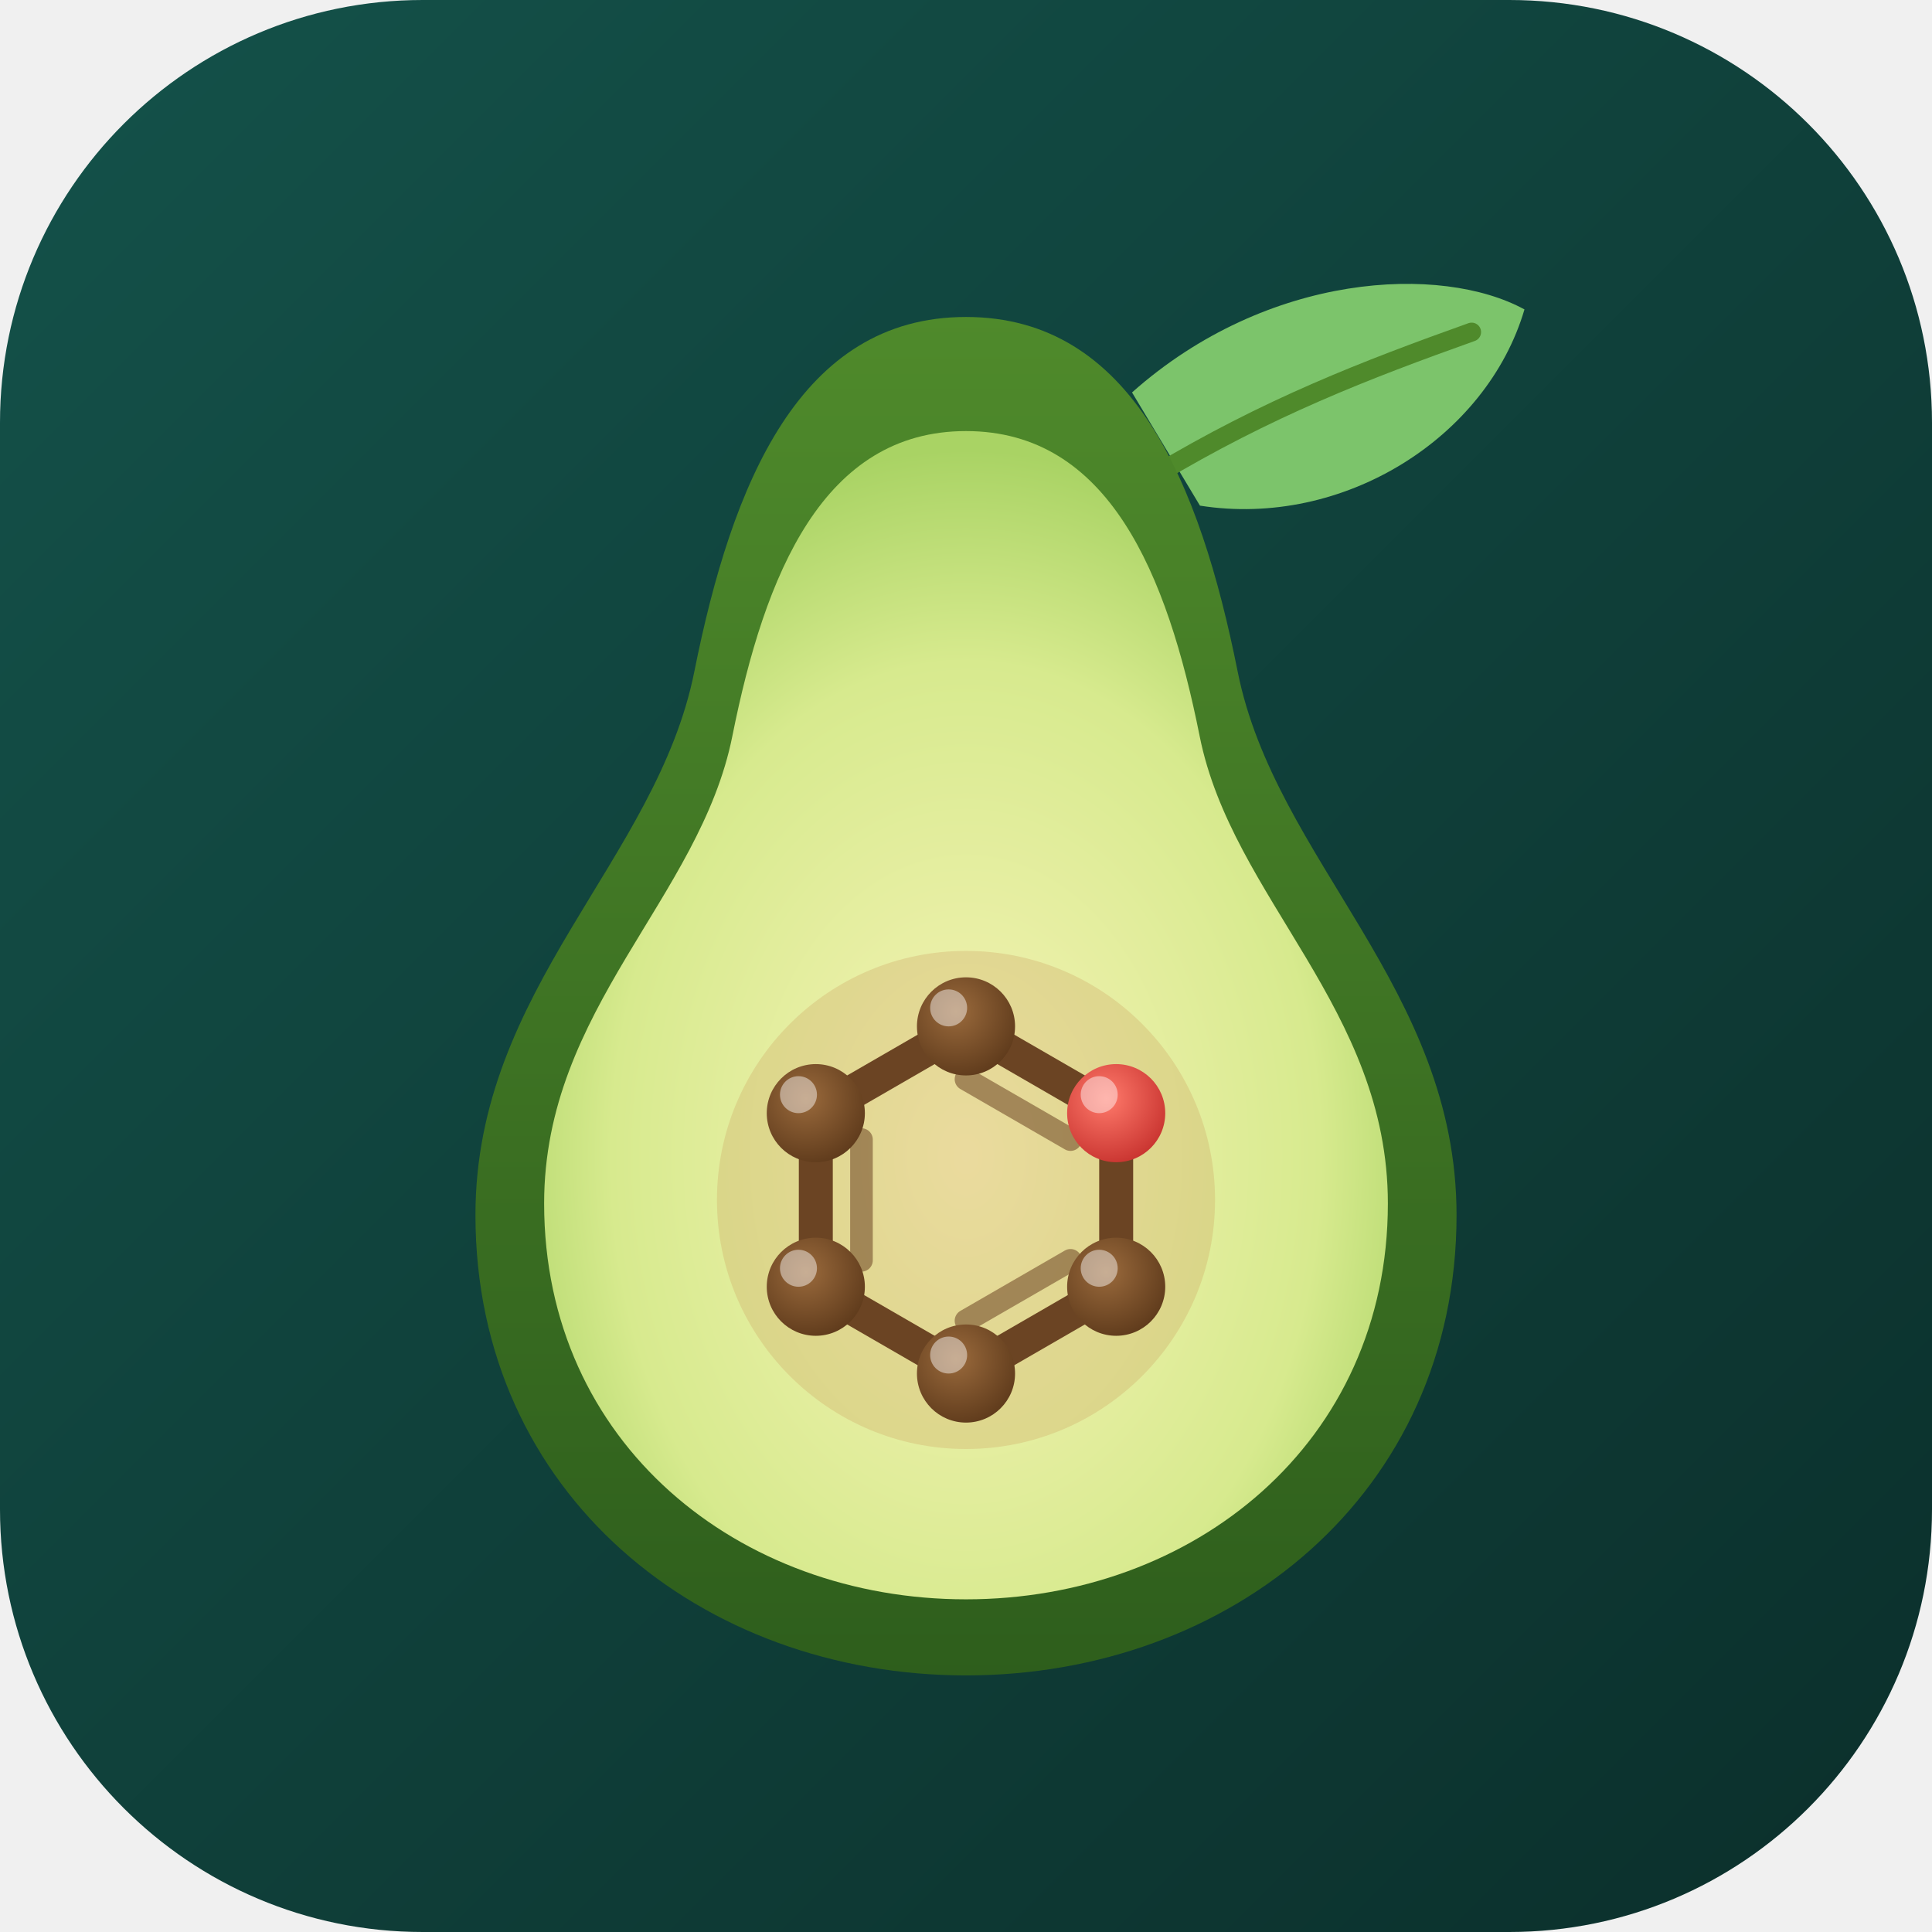
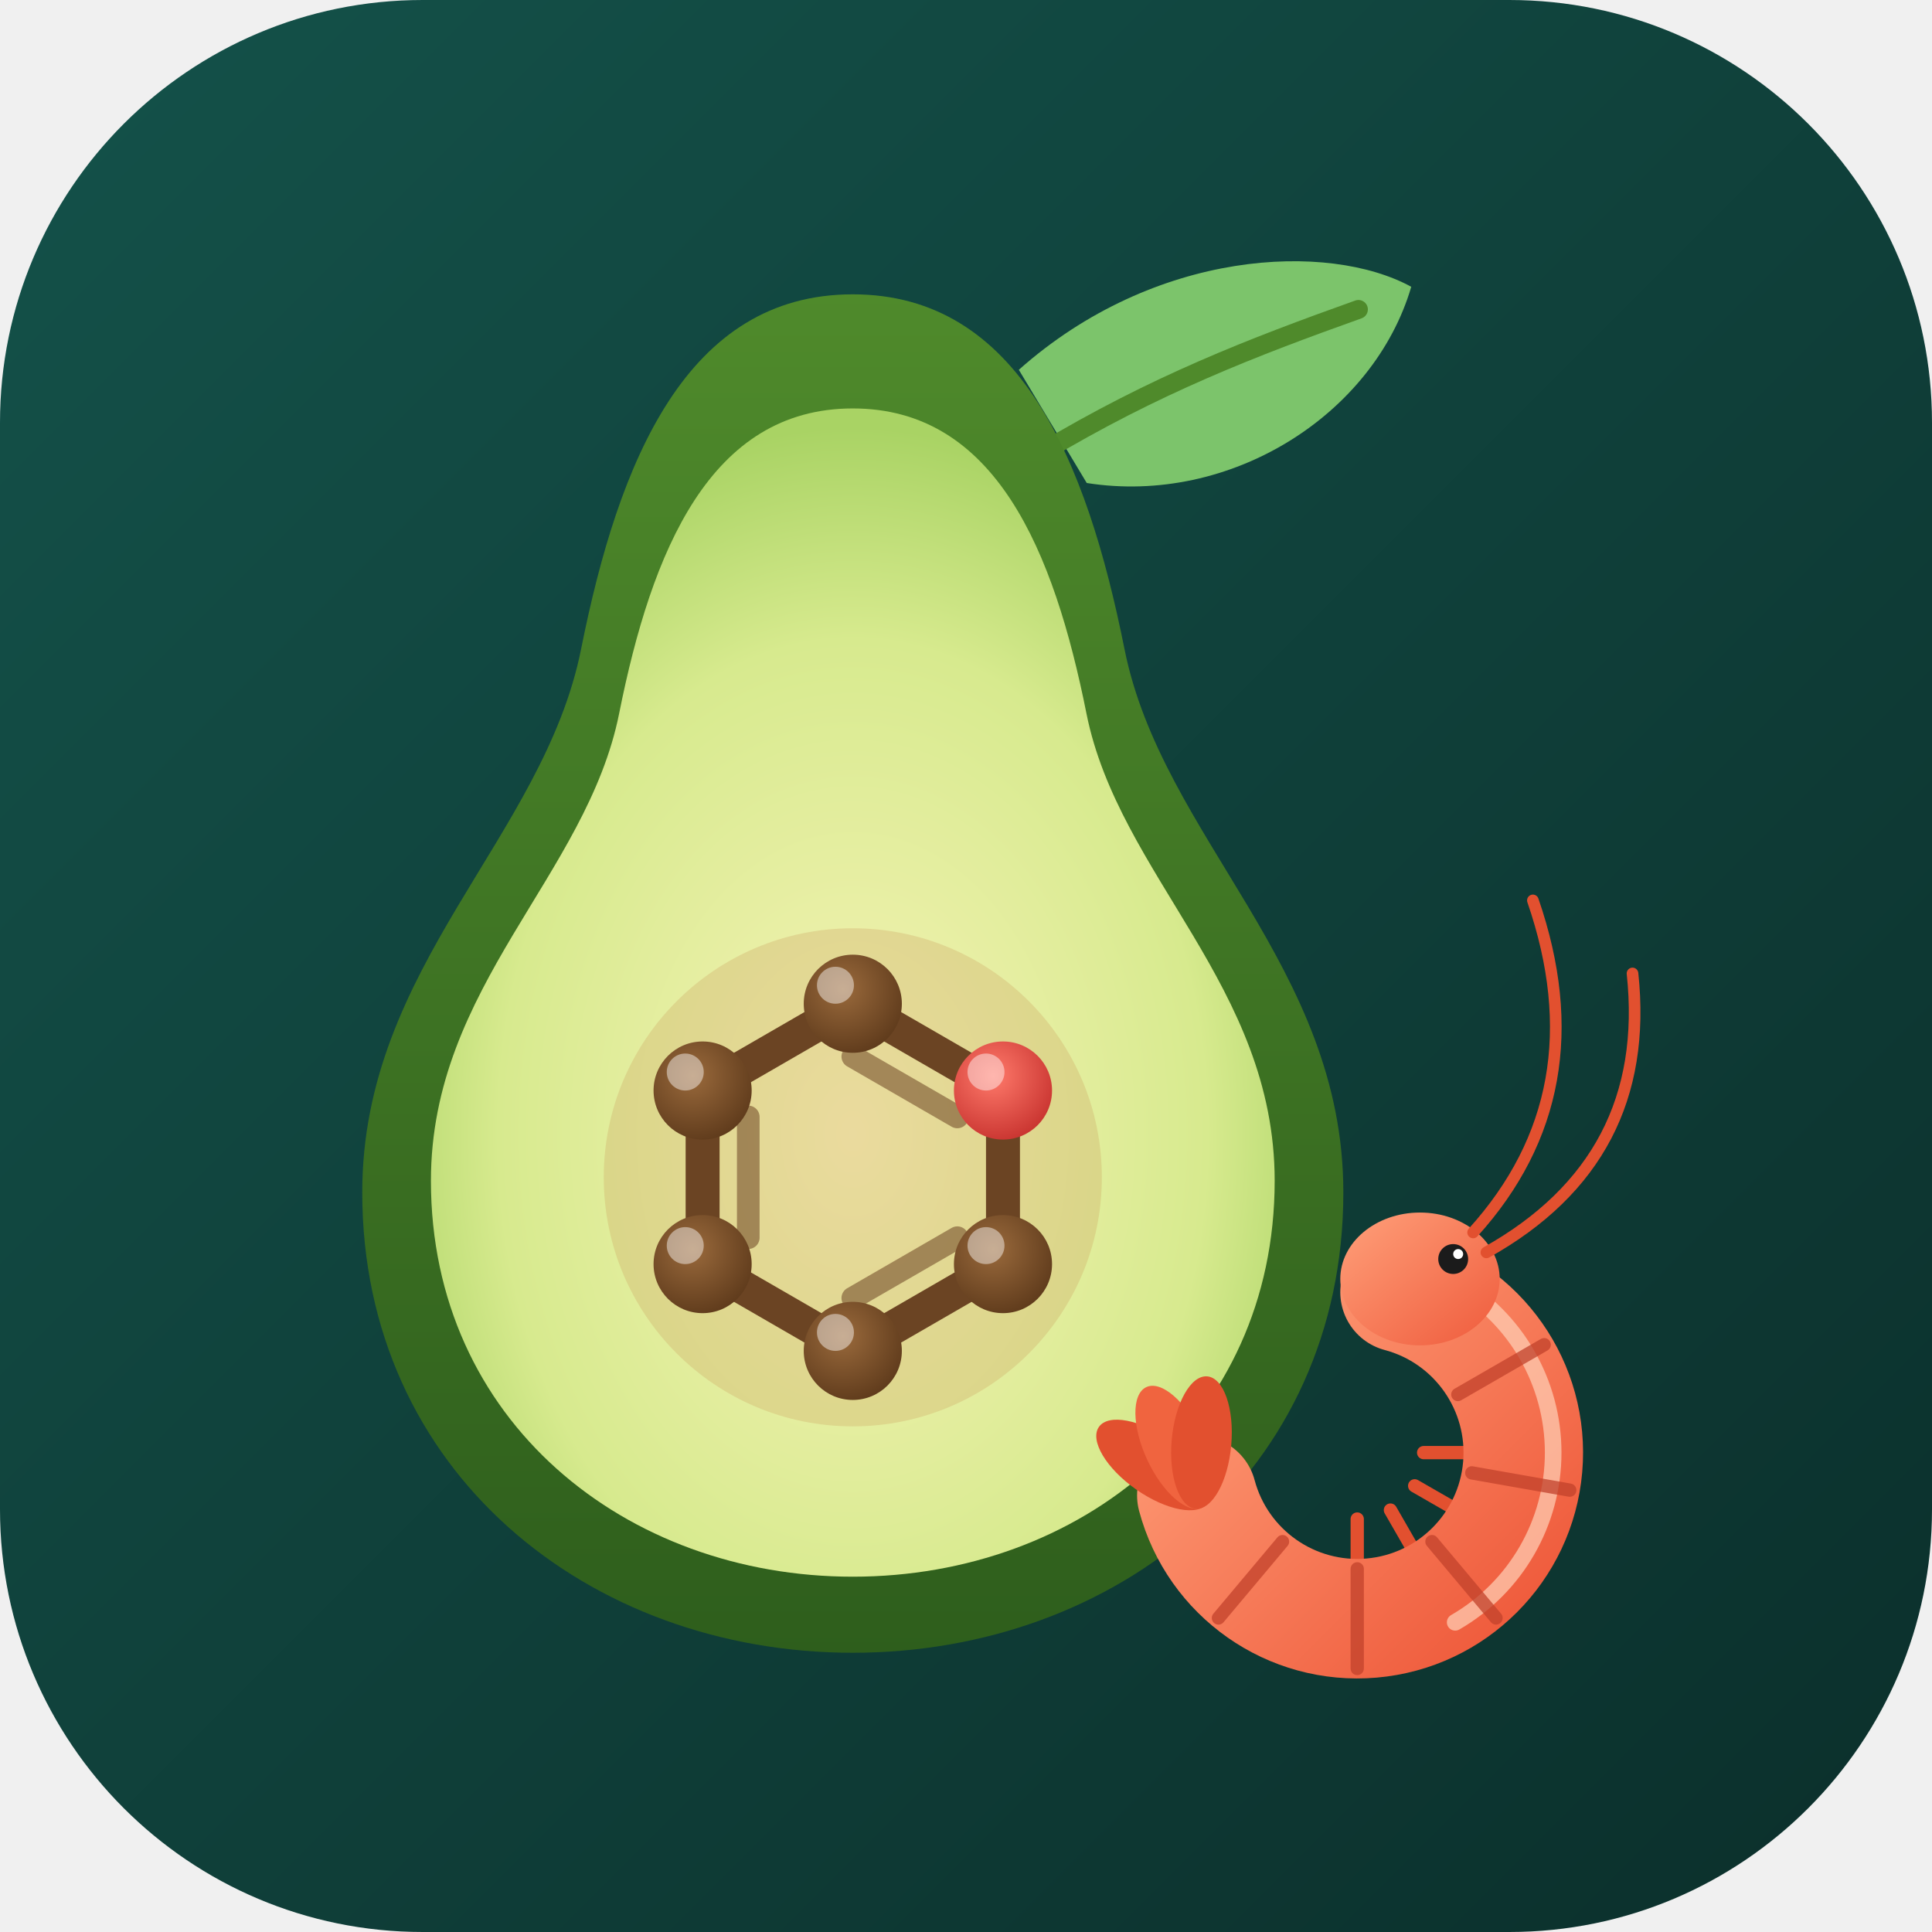
<svg xmlns="http://www.w3.org/2000/svg" viewBox="0 0 512 512">
  <defs>
    <linearGradient id="bg" x1="0" y1="0" x2="1" y2="1">
      <stop offset="0" stop-color="#14524a" />
      <stop offset="1" stop-color="#0b2f2b" />
    </linearGradient>
    <linearGradient id="skin" x1="0" y1="0" x2="0" y2="1">
      <stop offset="0" stop-color="#4f8a2b" />
      <stop offset="1" stop-color="#2e5e1c" />
    </linearGradient>
    <radialGradient id="flesh" cx=".5" cy=".62" r=".6">
      <stop offset="0" stop-color="#f7f3b8" />
      <stop offset=".7" stop-color="#d7ea8e" />
      <stop offset="1" stop-color="#a9d364" />
    </radialGradient>
    <radialGradient id="atomC" cx=".4" cy=".35" r=".7">
      <stop offset="0" stop-color="#9a6a3c" />
      <stop offset="1" stop-color="#5e3a1b" />
    </radialGradient>
    <radialGradient id="atomO" cx=".4" cy=".35" r=".7">
      <stop offset="0" stop-color="#ff7a6b" />
      <stop offset="1" stop-color="#c8332f" />
    </radialGradient>
+     <linearGradient id="shrimp" x1="0" y1="0" x2="1" y2="1">
+       <stop offset="0" stop-color="#ffa07a" />
+       <stop offset="1" stop-color="#ef5b3c" />
+     </linearGradient>
  </defs>
  <rect width="512" height="512" rx="112" fill="url(#bg)" />
  <g>
-     <path d="M300 104 C336 72 382 70 404 82 C394 116 356 140 318 134 Z" fill="#7cc46b" />
-     <path d="M306 126 C336 108 362 98 390 88" stroke="#4f8a2b" stroke-width="5" fill="none" stroke-linecap="round" />
-     <path d="M256 84 C212 84 194 128 184 178 C174 228 126 262 126 322 C126 396 186 444 256 444 C326 444 386 396 386 322 C386 262 338 228 328 178 C318 128 300 84 256 84 Z" fill="url(#skin)" />
-     <path d="M256 84 C212 84 194 128 184 178 C174 228 126 262 126 322 C126 396 186 444 256 444 C326 444 386 396 386 322 C386 262 338 228 328 178 C318 128 300 84 256 84 Z" fill="url(#flesh)" transform="translate(256 300) scale(0.86) translate(-256 -300)" />
-     <circle cx="256" cy="318" r="66" fill="#c99a5b" opacity=".28" />
-     <g stroke="#6b4423" stroke-width="9" stroke-linecap="round">
-       <line x1="256.0" y1="272.0" x2="295.8" y2="295.0" />
-       <line x1="295.8" y1="295.0" x2="295.8" y2="341.0" />
-       <line x1="295.8" y1="341.0" x2="256.0" y2="364.0" />
-       <line x1="256.0" y1="364.0" x2="216.2" y2="341.0" />
-       <line x1="216.2" y1="341.0" x2="216.2" y2="295.0" />
-       <line x1="216.2" y1="295.0" x2="256.0" y2="272.0" />
+     <g transform="translate(-30 -6)">
+       <path d="M300 104 C336 72 382 70 404 82 C394 116 356 140 318 134 Z" fill="#7cc46b" />
+       <path d="M306 126 C336 108 362 98 390 88" stroke="#4f8a2b" stroke-width="5" fill="none" stroke-linecap="round" />
+       <path d="M256 84 C212 84 194 128 184 178 C174 228 126 262 126 322 C126 396 186 444 256 444 C326 444 386 396 386 322 C386 262 338 228 328 178 C318 128 300 84 256 84 Z" fill="url(#skin)" />
+       <path d="M256 84 C212 84 194 128 184 178 C174 228 126 262 126 322 C126 396 186 444 256 444 C326 444 386 396 386 322 C386 262 338 228 328 178 C318 128 300 84 256 84 Z" fill="url(#flesh)" transform="translate(256 300) scale(0.86) translate(-256 -300)" />
+       <circle cx="256" cy="318" r="66" fill="#c99a5b" opacity=".28" />
+       <g stroke="#6b4423" stroke-width="9" stroke-linecap="round">
+         <line x1="256.0" y1="272.0" x2="295.8" y2="295.0" />
+         <line x1="295.8" y1="295.0" x2="295.8" y2="341.0" />
+         <line x1="295.8" y1="341.0" x2="256.0" y2="364.0" />
+         <line x1="256.0" y1="364.0" x2="216.2" y2="341.0" />
+         <line x1="216.2" y1="341.0" x2="216.2" y2="295.0" />
+         <line x1="216.2" y1="295.0" x2="256.0" y2="272.0" />
+       </g>
+       <g stroke="#6b4423" stroke-width="6" stroke-linecap="round" opacity=".55">
+         <line x1="256.0" y1="286.0" x2="283.7" y2="302.0" />
+         <line x1="283.7" y1="334.0" x2="256.0" y2="350.0" />
+         <line x1="228.3" y1="334.0" x2="228.3" y2="302.0" />
+       </g>
+       <circle cx="256.0" cy="272.0" r="13" fill="url(#atomC)" />
+       <circle cx="251.4" cy="267.1" r="4.9" fill="#fff" opacity=".45" />
+       <circle cx="295.8" cy="295.0" r="13" fill="url(#atomO)" />
+       <circle cx="291.3" cy="290.1" r="4.9" fill="#fff" opacity=".45" />
+       <circle cx="295.8" cy="341.0" r="13" fill="url(#atomC)" />
+       <circle cx="291.3" cy="336.1" r="4.9" fill="#fff" opacity=".45" />
+       <circle cx="256.0" cy="364.0" r="13" fill="url(#atomC)" />
+       <circle cx="251.4" cy="359.1" r="4.9" fill="#fff" opacity=".45" />
+       <circle cx="216.2" cy="341.0" r="13" fill="url(#atomC)" />
+       <circle cx="211.6" cy="336.1" r="4.9" fill="#fff" opacity=".45" />
+       <circle cx="216.2" cy="295.0" r="13" fill="url(#atomC)" />
+       <circle cx="211.6" cy="290.1" r="4.9" fill="#fff" opacity=".45" />
    </g>
-     <g stroke="#6b4423" stroke-width="6" stroke-linecap="round" opacity=".55">
-       <line x1="256.0" y1="286.0" x2="283.7" y2="302.0" />
-       <line x1="283.7" y1="334.0" x2="256.0" y2="350.0" />
-       <line x1="228.3" y1="334.0" x2="228.3" y2="302.0" />
+     <g transform="translate(372 392) scale(0.88) translate(-386 -400)">
+       <g stroke="#e2502f" stroke-width="4" stroke-linecap="round">
+         <line x1="405.0" y1="392.0" x2="392.0" y2="392.0" />
+         <line x1="400.6" y1="408.5" x2="389.3" y2="402.0" />
+         <line x1="388.5" y1="420.6" x2="382.0" y2="409.3" />
+         <line x1="372.0" y1="425.0" x2="372.0" y2="412.0" />
+       </g>
+       <path d="M384.9 343.7 A50 50 0 1 1 323.7 404.9" fill="none" stroke="url(#shrimp)" stroke-width="36" stroke-linecap="round" />
+       <path d="M401.5 340.9 A59 59 0 0 1 401.5 443.1" fill="none" stroke="#ffd2b8" stroke-width="5" stroke-linecap="round" opacity=".7" />
+       <g stroke="#c2412b" stroke-width="4" stroke-linecap="round" opacity=".75">
+         <line x1="402.3" y1="374.5" x2="428.3" y2="359.5" />
+         <line x1="406.5" y1="398.1" x2="436.0" y2="403.3" />
+         <line x1="394.5" y1="418.8" x2="413.8" y2="441.8" />
+         <line x1="372.0" y1="427.0" x2="372.0" y2="457.0" />
+         <line x1="349.5" y1="418.8" x2="330.2" y2="441.8" />
+       </g>
+       <ellipse cx="323.7" cy="388.9" rx="9" ry="20" fill="#e2502f" transform="rotate(-55 323.7 404.9)" />
+       <ellipse cx="323.7" cy="388.9" rx="9" ry="20" fill="#f0643f" transform="rotate(-25 323.7 404.9)" />
+       <ellipse cx="323.7" cy="388.9" rx="9" ry="20" fill="#e2502f" transform="rotate(5 323.7 404.9)" />
+       <ellipse cx="390.9" cy="339.7" rx="24" ry="20" fill="url(#shrimp)" />
+       <circle cx="400.9" cy="333.7" r="4.5" fill="#1b1b1b" />
+       <circle cx="402.4" cy="332.2" r="1.5" fill="#fff" />
+       <g stroke="#e2502f" stroke-width="3.5" fill="none" stroke-linecap="round">
+         <path d="M406.9 325.7 Q444.9 283.7 424.9 225.7" />
+         <path d="M410.9 331.7 Q460.9 303.7 454.9 247.7" />
+       </g>
    </g>
-     <circle cx="256.0" cy="272.0" r="13" fill="url(#atomC)" />
-     <circle cx="251.4" cy="267.1" r="4.9" fill="#fff" opacity=".45" />
-     <circle cx="295.8" cy="295.0" r="13" fill="url(#atomO)" />
-     <circle cx="291.3" cy="290.1" r="4.9" fill="#fff" opacity=".45" />
-     <circle cx="295.8" cy="341.0" r="13" fill="url(#atomC)" />
-     <circle cx="291.3" cy="336.1" r="4.9" fill="#fff" opacity=".45" />
-     <circle cx="256.0" cy="364.0" r="13" fill="url(#atomC)" />
-     <circle cx="251.4" cy="359.1" r="4.9" fill="#fff" opacity=".45" />
-     <circle cx="216.2" cy="341.0" r="13" fill="url(#atomC)" />
-     <circle cx="211.6" cy="336.1" r="4.9" fill="#fff" opacity=".45" />
-     <circle cx="216.2" cy="295.0" r="13" fill="url(#atomC)" />
-     <circle cx="211.6" cy="290.1" r="4.9" fill="#fff" opacity=".45" />
  </g>
</svg>
